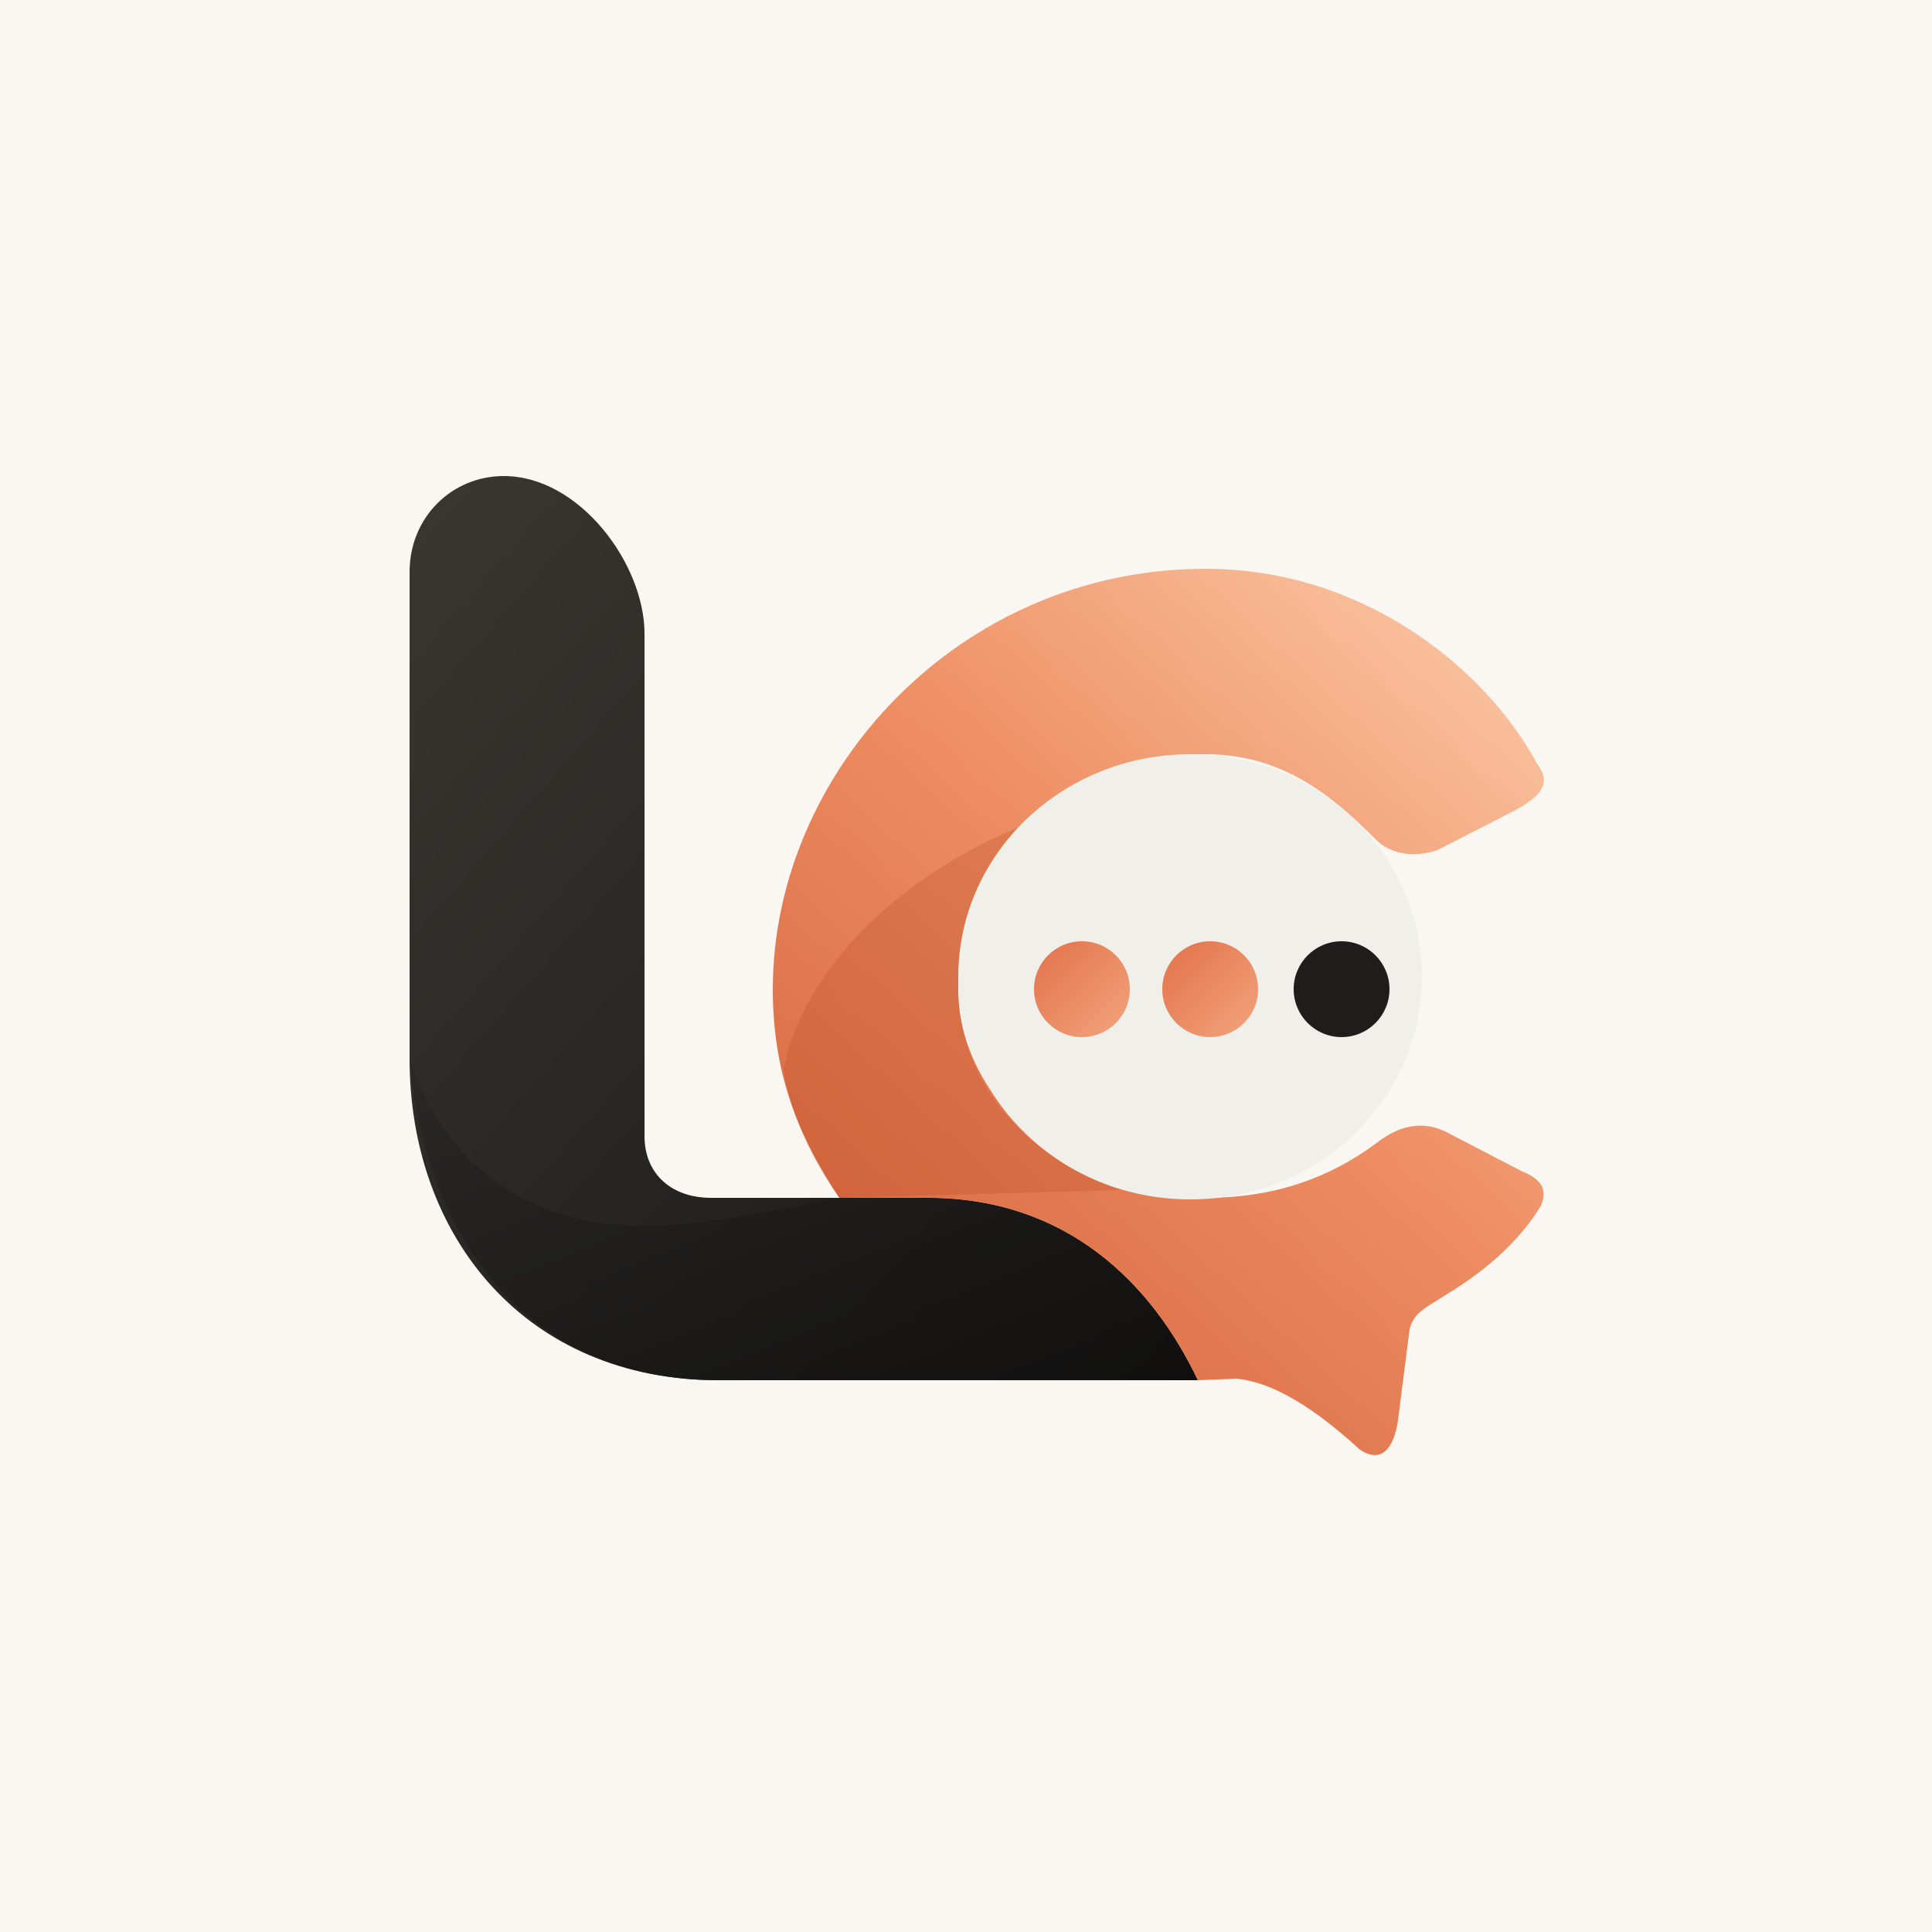
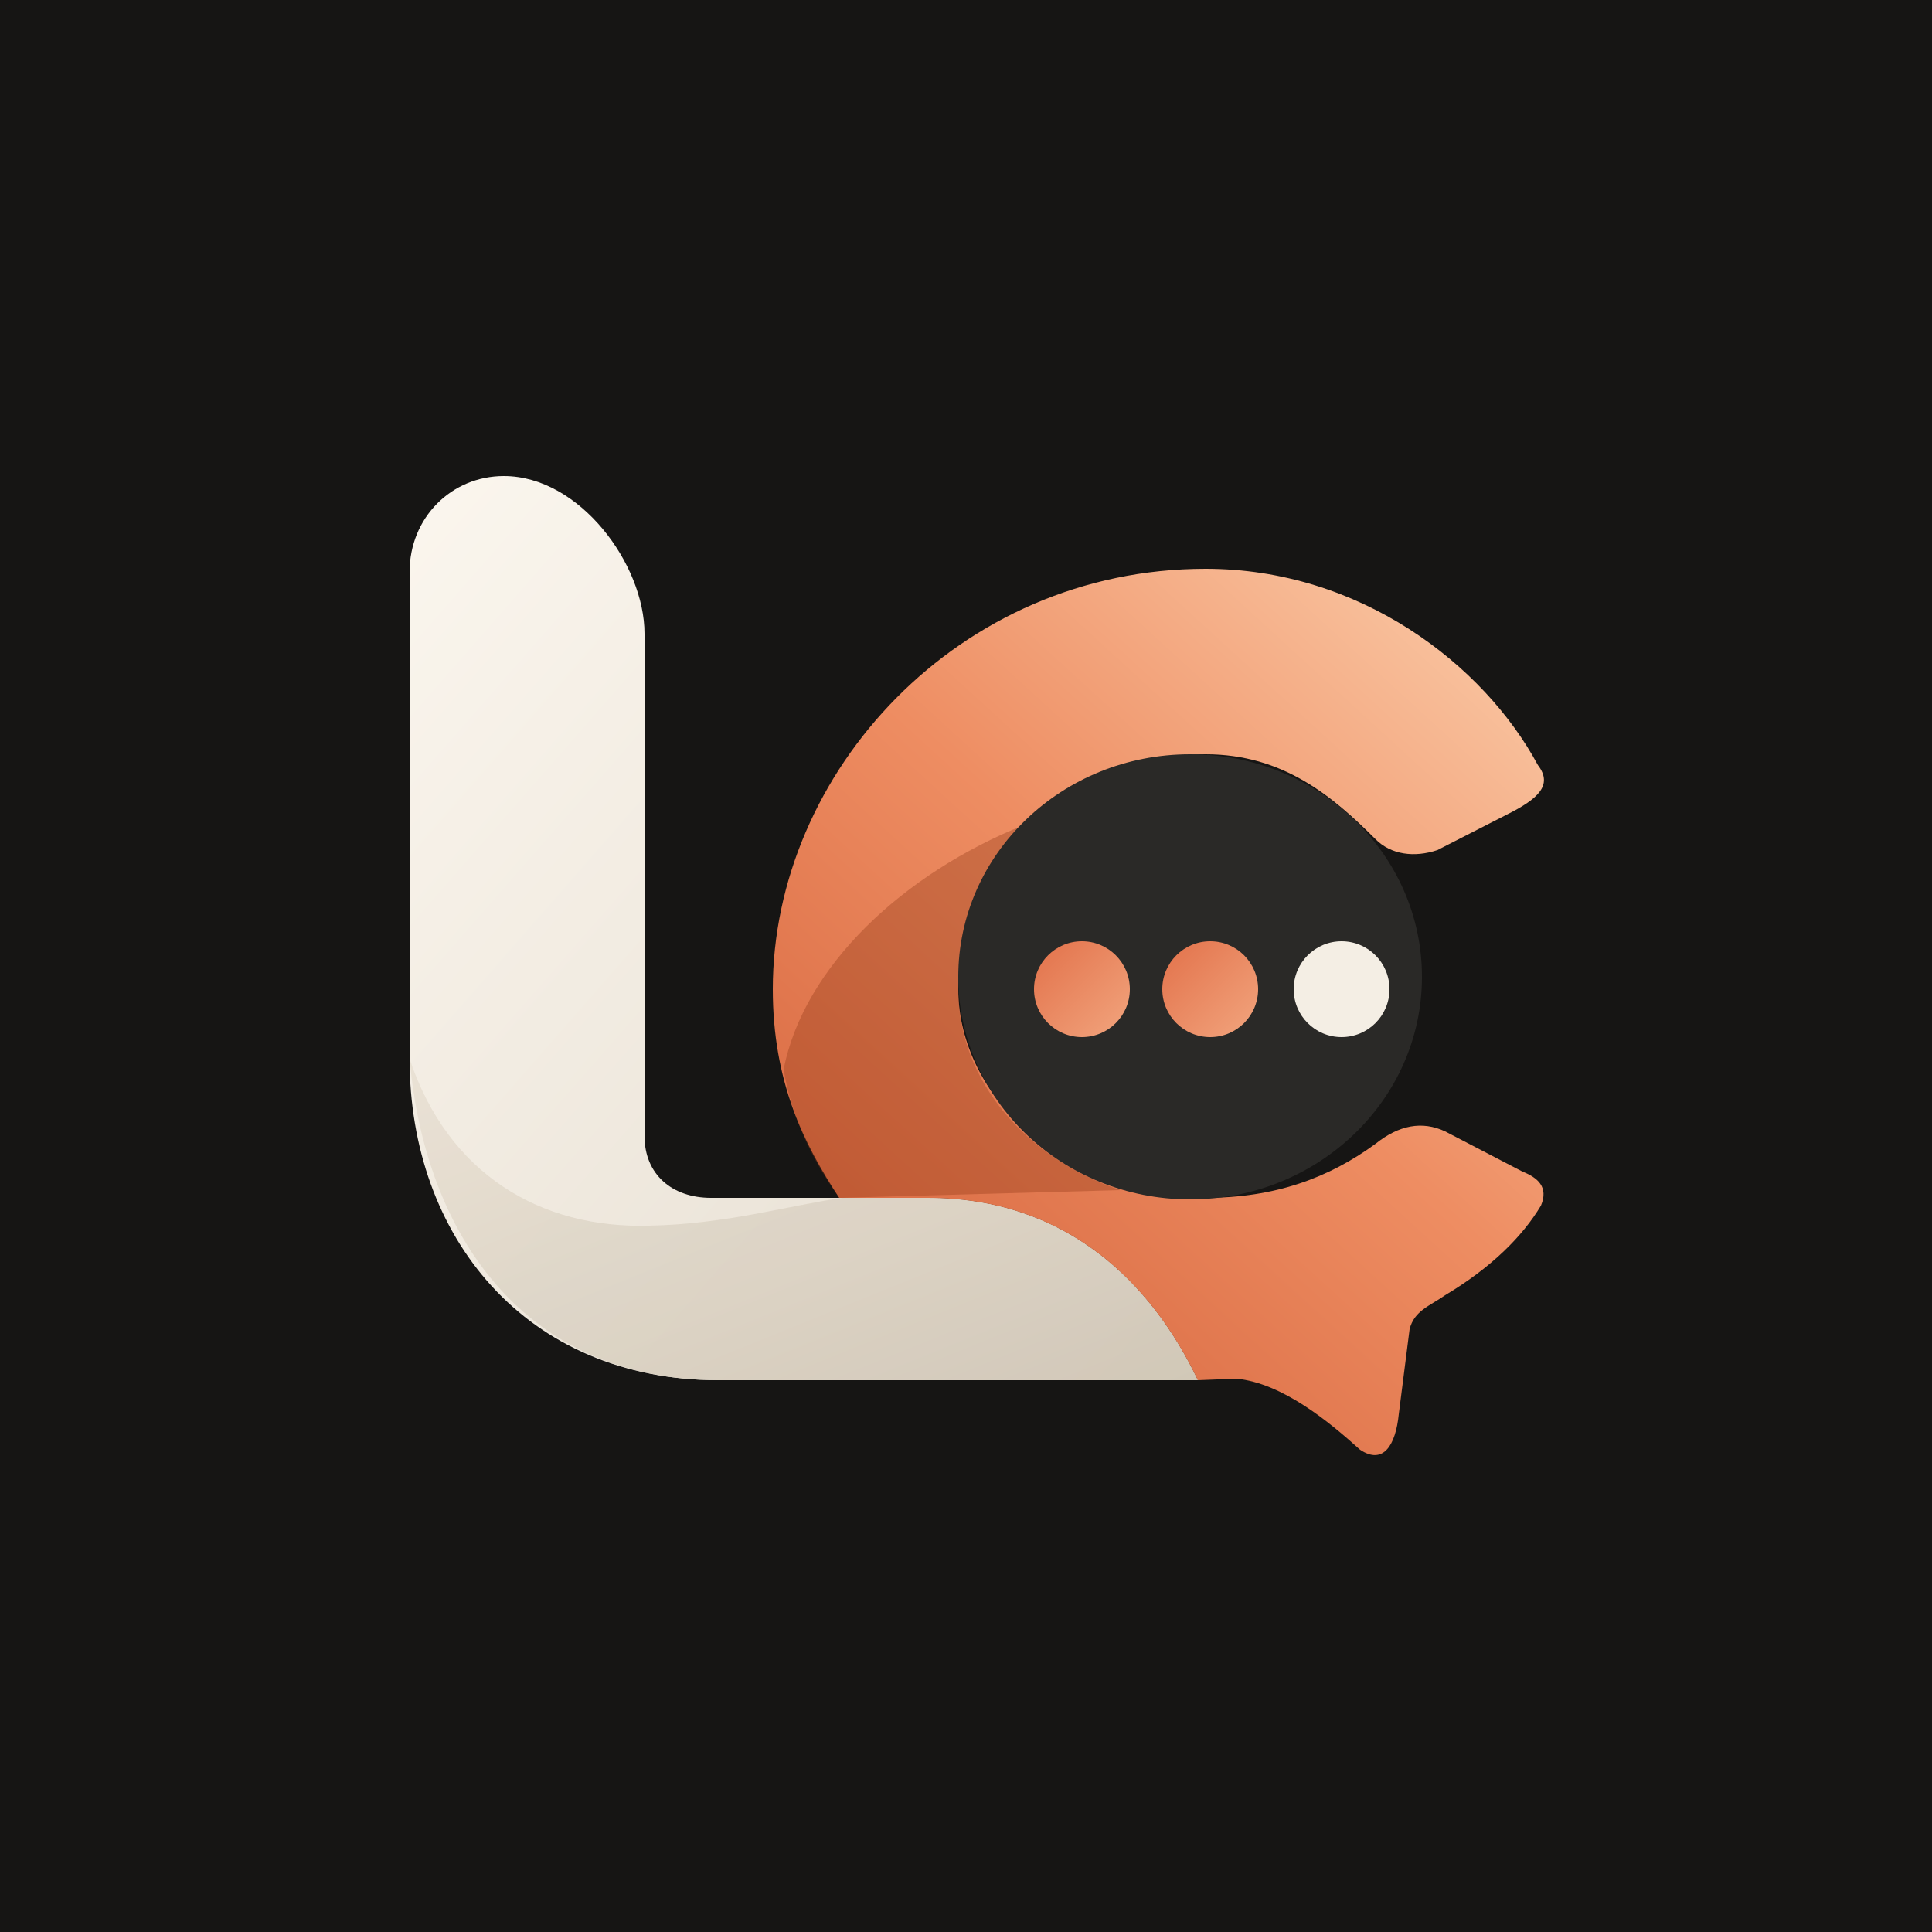
- <svg xmlns="http://www.w3.org/2000/svg" viewBox="0 0 1250 1250" width="1250" height="1250" role="img" aria-label="LC logo, light mode">
+ <svg xmlns="http://www.w3.org/2000/svg" viewBox="0 0 1250 1250" width="1250" height="1250" role="img" aria-label="LC logo, dark mode">
  <defs>
    <linearGradient id="l-main" x1="0" y1="0" x2="1" y2="1">
-       <stop offset="0" stop-color="#3A3732" />
-       <stop offset="1" stop-color="#171615" />
+       <stop offset="0" stop-color="#FBF6EE" />
+       <stop offset="1" stop-color="#E4DCCF" />
    </linearGradient>
    <linearGradient id="l-fold" x1="0" y1="0" x2="1" y2="1">
-       <stop offset="0" stop-color="#2A2825" />
-       <stop offset="1" stop-color="#0F0E0D" />
+       <stop offset="0" stop-color="#E9E1D4" />
+       <stop offset="1" stop-color="#CFC5B5" />
    </linearGradient>
    <linearGradient id="c-main" x1="0.15" y1="1" x2="0.9" y2="0.05">
      <stop offset="0" stop-color="#D4623B" />
      <stop offset="0.55" stop-color="#EE8D62" />
      <stop offset="1" stop-color="#F9C4A0" />
    </linearGradient>
    <linearGradient id="dot" x1="0" y1="0" x2="1" y2="1">
      <stop offset="0" stop-color="#E2714A" />
      <stop offset="1" stop-color="#F2A57E" />
    </linearGradient>
  </defs>
-   <rect width="1250" height="1250" fill="#FAF7F2" />
+   <rect width="1250" height="1250" fill="#161514" />
  <path d="M265 370 C265 335 292 308 326 308 C375 308 417 365 417 410 L417 735 C417 760 435 775 460 775 L600 775 C690 775 745 830 775 893 L465 893 C340 893 265 800 265 685 Z" fill="url(#l-main)" />
-   <path d="M265 685 C290 760 350 795 420 793 C470 792 510 780 545 775 L600 775 C690 775 745 830 775 893 L465 893 C340 893 275 800 265 685 Z" fill="url(#l-fold)" opacity="0.85" />
+   <path d="M265 685 C290 760 350 795 420 793 C470 792 510 780 545 775 L600 775 C690 775 745 830 775 893 L465 893 C340 893 275 800 265 685 Z" fill="url(#l-fold)" opacity="0.9" />
  <path d="M995 495 C960 430 880 368 780 368 C620 368 500 500 500 640 C500 700 520 740 543 775 L600 775 C690 775 745 830 775 893 L800 892 C830 895 860 920 880 938 C895 948 903 935 905 915 L912 860 C915 848 925 845 935 838 C965 820 985 800 997 780 C1002 768 995 762 985 758 L935 732 C920 725 905 728 890 740 C860 762 825 775 780 775 C690 775 620 710 620 640 C620 560 690 488 780 488 C830 488 862 515 890 543 C900 553 915 555 930 550 L975 527 C995 517 1005 508 995 495 Z" fill="url(#c-main)" />
-   <path d="M507 692 C520 625 585 565 662 534 C632 565 620 605 620 640 C620 700 665 750 725 770 L543 775 C525 750 512 722 507 692 Z" fill="#B84A25" opacity="0.28" />
-   <path d="M780 488 C690 488 620 560 620 640 C620 710 690 775 780 775 C825 775 860 762 890 740 C905 728 920 725 935 732 L985 758 C990 760 995 762 997 765 L900 700 L900 580 C892 565 890 560 890 543 C862 515 830 488 780 488 Z" fill="#F1EFEA" opacity="0" />
-   <ellipse cx="770" cy="632" rx="150" ry="144" fill="#F1EFEA" />
+   <path d="M507 692 C520 625 585 565 662 534 C632 565 620 605 620 640 C620 700 665 750 725 770 L543 775 C525 750 512 722 507 692 Z" fill="#8F3615" opacity="0.35" />
+   <ellipse cx="770" cy="632" rx="150" ry="144" fill="#2A2927" />
  <circle cx="700" cy="640" r="31" fill="url(#dot)" />
  <circle cx="783" cy="640" r="31" fill="url(#dot)" />
-   <circle cx="868" cy="640" r="31" fill="#1F1E1C" />
+   <circle cx="868" cy="640" r="31" fill="#F4EEE4" />
</svg>
